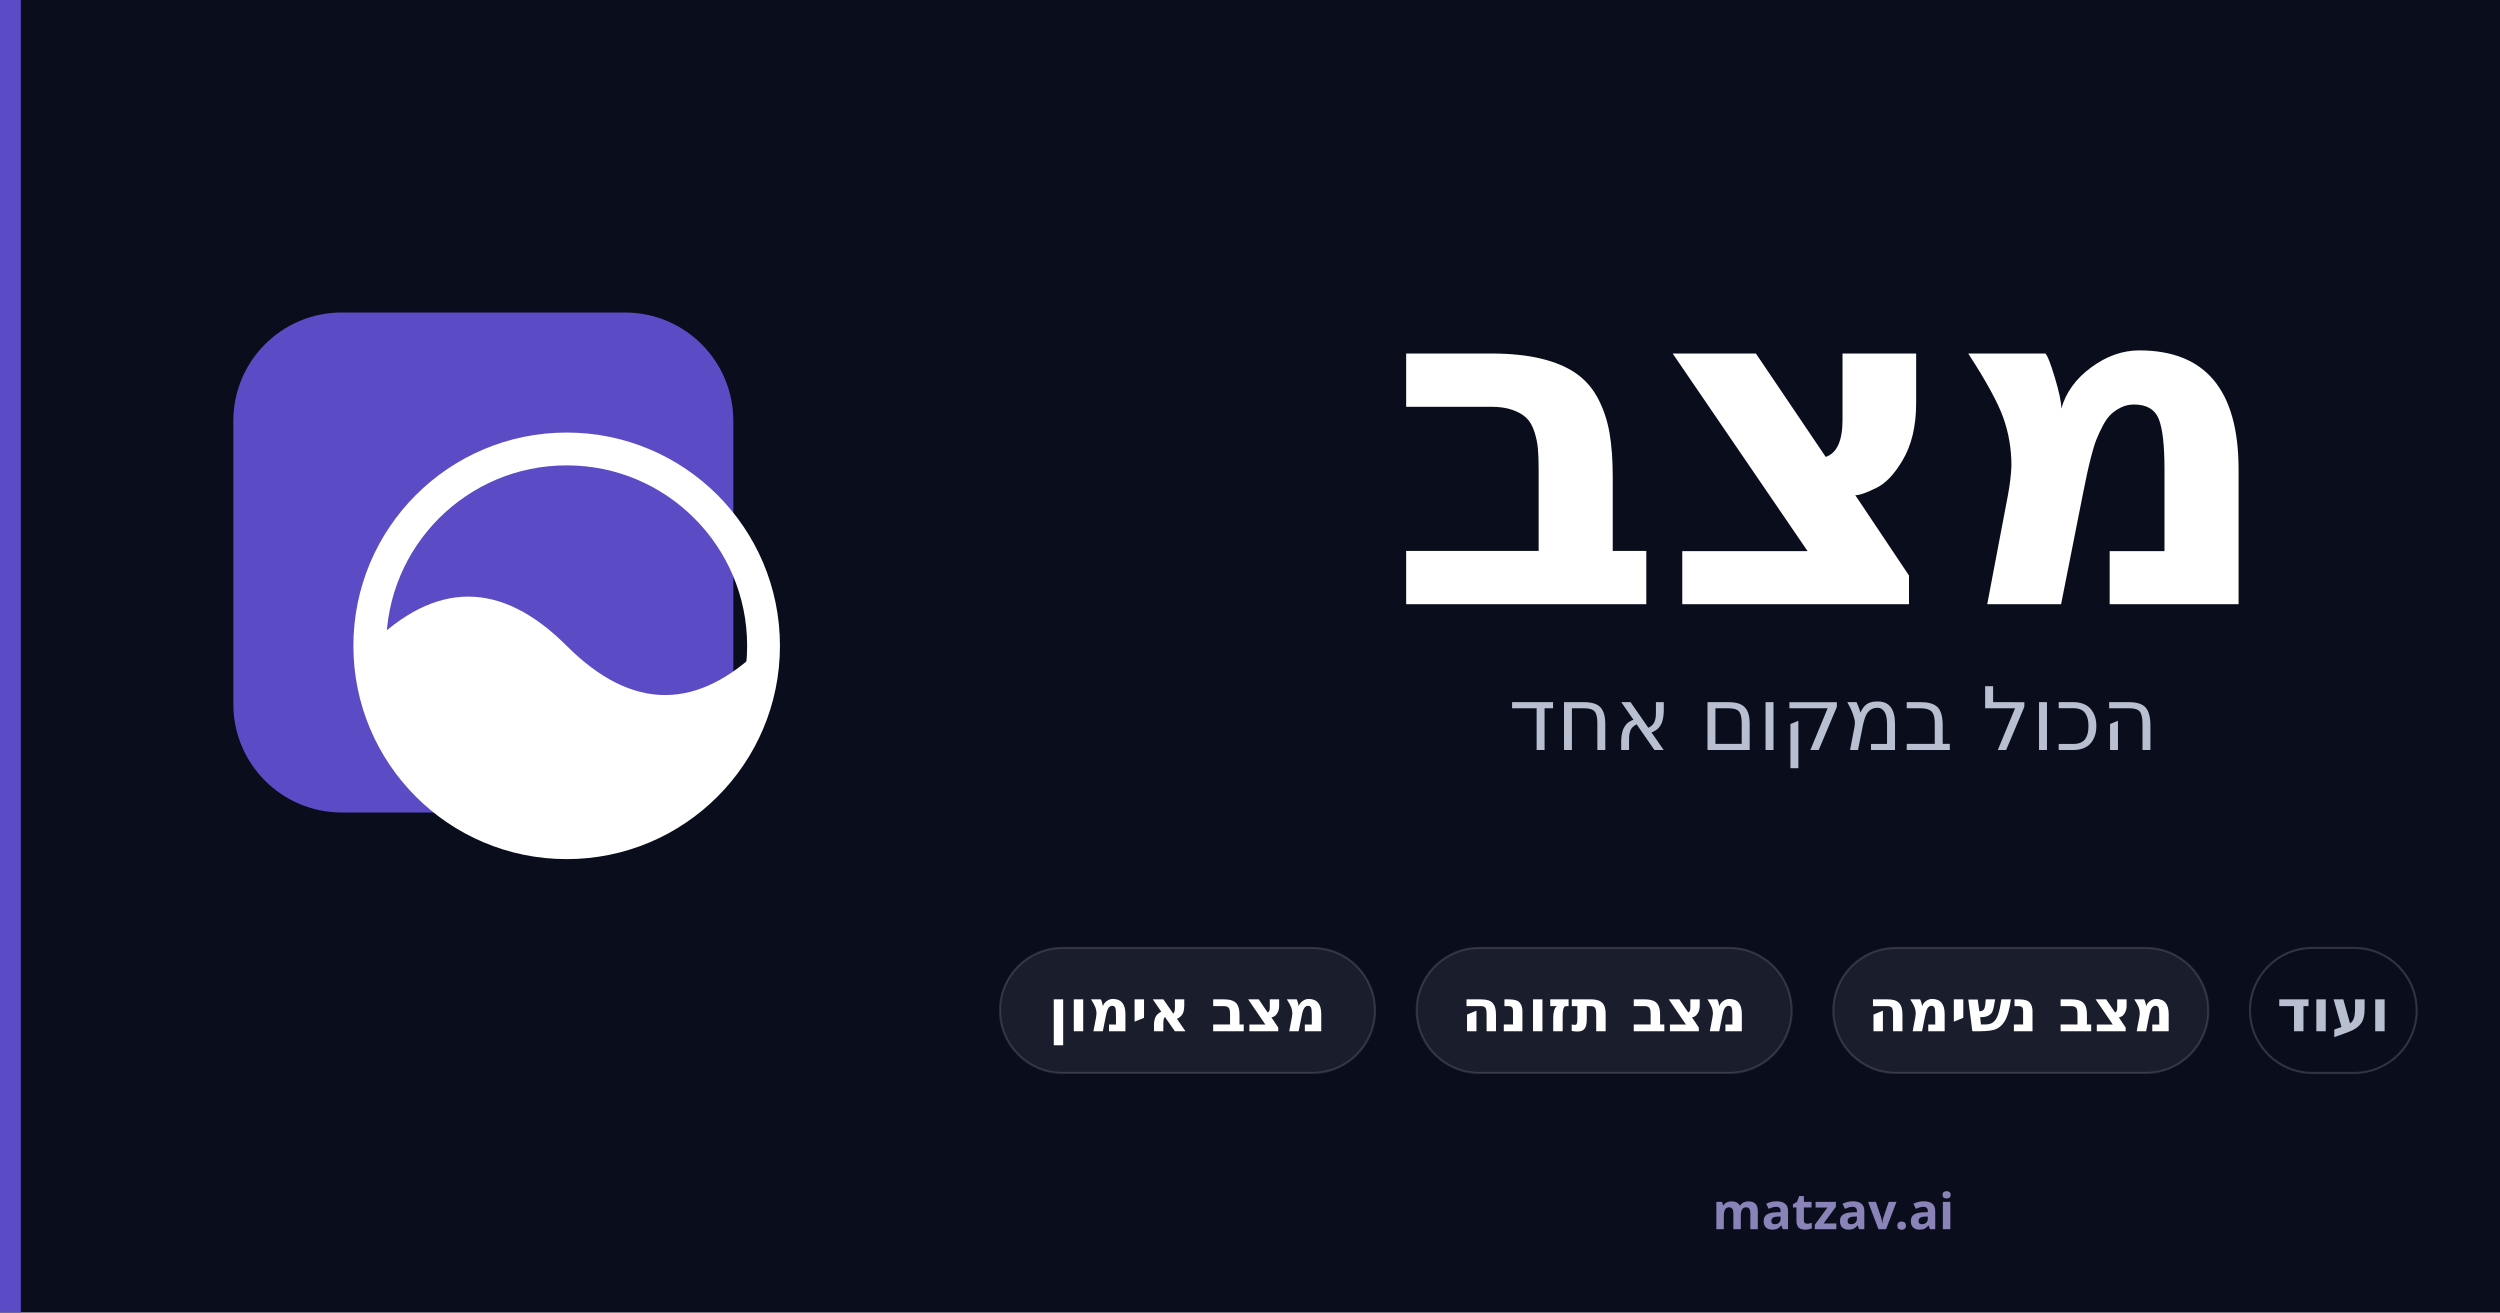
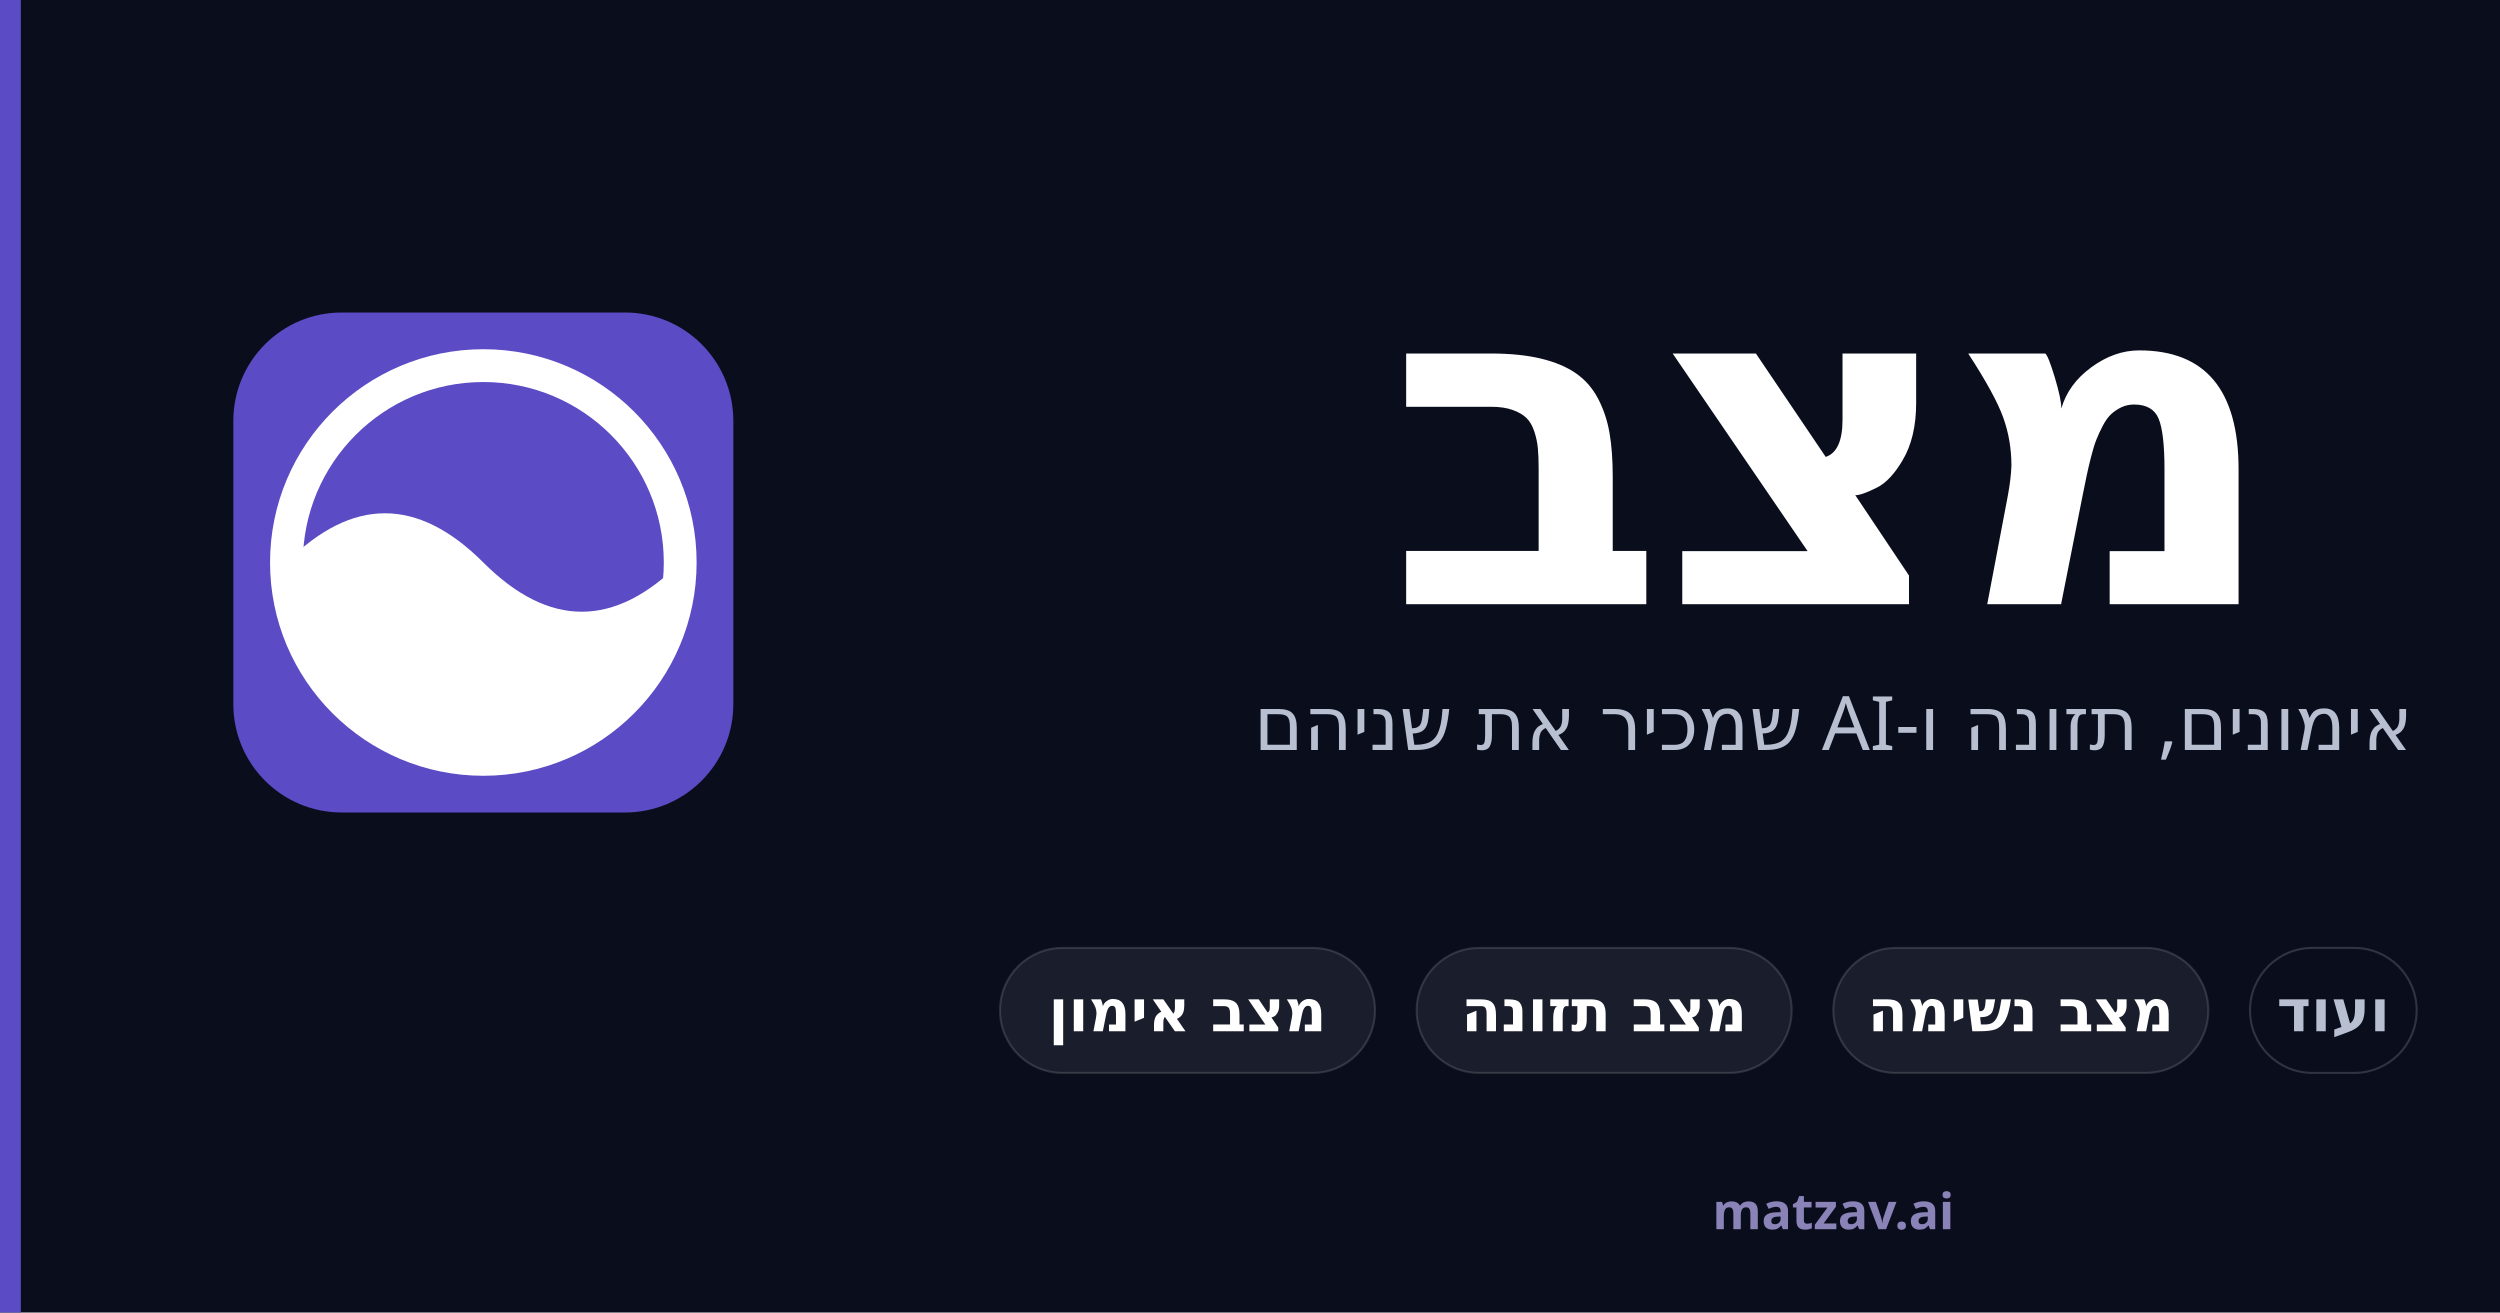
<svg xmlns="http://www.w3.org/2000/svg" viewBox="0 0 1200 630" width="1200" height="630">
  <rect width="1200" height="630" fill="#0a0d1c" />
  <rect x="0" y="0" width="10" height="630" fill="#5b4bc4" />
  <rect x="112" y="150" width="240" height="240" rx="52" fill="#5b4bc4" />
-   <g transform="translate(160,198) scale(3.5)" fill="#ffffff" stroke="#ffffff">
+   <g transform="translate(120,158) scale(3.5)" fill="#ffffff" stroke="#ffffff">
    <circle cx="32" cy="32" r="27" fill="none" stroke-width="4.5" />
    <path d="M5 32 C14 23 23 23 32 32 C41 41 50 41 59 32 A27 27 0 0 1 5 32 Z" stroke="none" />
  </g>
  <text x="880" y="290" fill="#ffffff" font-family="'Heebo','Arial Hebrew','Segoe UI',sans-serif" font-weight="900" font-size="220" text-anchor="middle" letter-spacing="-4">מצב</text>
-   <text x="880" y="360" fill="#b7bfd0" font-family="'Heebo','Arial Hebrew','Segoe UI',sans-serif" font-weight="500" font-size="42" text-anchor="middle">הכול במקום אחד</text>
+   <text x="880" y="360" direction="rtl" fill="#b7bfd0" font-family="'Heebo','Arial Hebrew','Segoe UI',sans-serif" font-weight="500" font-size="36" text-anchor="middle">אימונים, תזונה ו-AI שמכיר את שניהם</text>
  <g font-family="'Heebo','Arial Hebrew','Segoe UI',sans-serif" font-weight="700" font-size="28">
    <rect x="480" y="455" width="180" height="60" rx="30" fill="#ffffff" fill-opacity="0.07" stroke="#ffffff" stroke-opacity="0.14" stroke-width="1" />
    <text x="570" y="495" fill="#ffffff" text-anchor="middle">מצב אימון</text>
    <rect x="680" y="455" width="180" height="60" rx="30" fill="#ffffff" fill-opacity="0.07" stroke="#ffffff" stroke-opacity="0.14" stroke-width="1" />
    <text x="770" y="495" fill="#ffffff" text-anchor="middle">מצב תזונה</text>
    <rect x="880" y="455" width="180" height="60" rx="30" fill="#ffffff" fill-opacity="0.07" stroke="#ffffff" stroke-opacity="0.14" stroke-width="1" />
    <text x="970" y="495" fill="#ffffff" text-anchor="middle">מצב נשימה</text>
    <rect x="1080" y="455" width="80" height="60" rx="30" fill="none" stroke="#ffffff" stroke-opacity="0.16" stroke-width="1" />
    <text x="1120" y="495" fill="#b7bfd0" text-anchor="middle">ועוד</text>
  </g>
  <text x="880" y="590" fill="#8a83b8" font-family="'Heebo','Arial Hebrew','Segoe UI',sans-serif" font-weight="600" font-size="24" text-anchor="middle">matzav.ai</text>
</svg>
